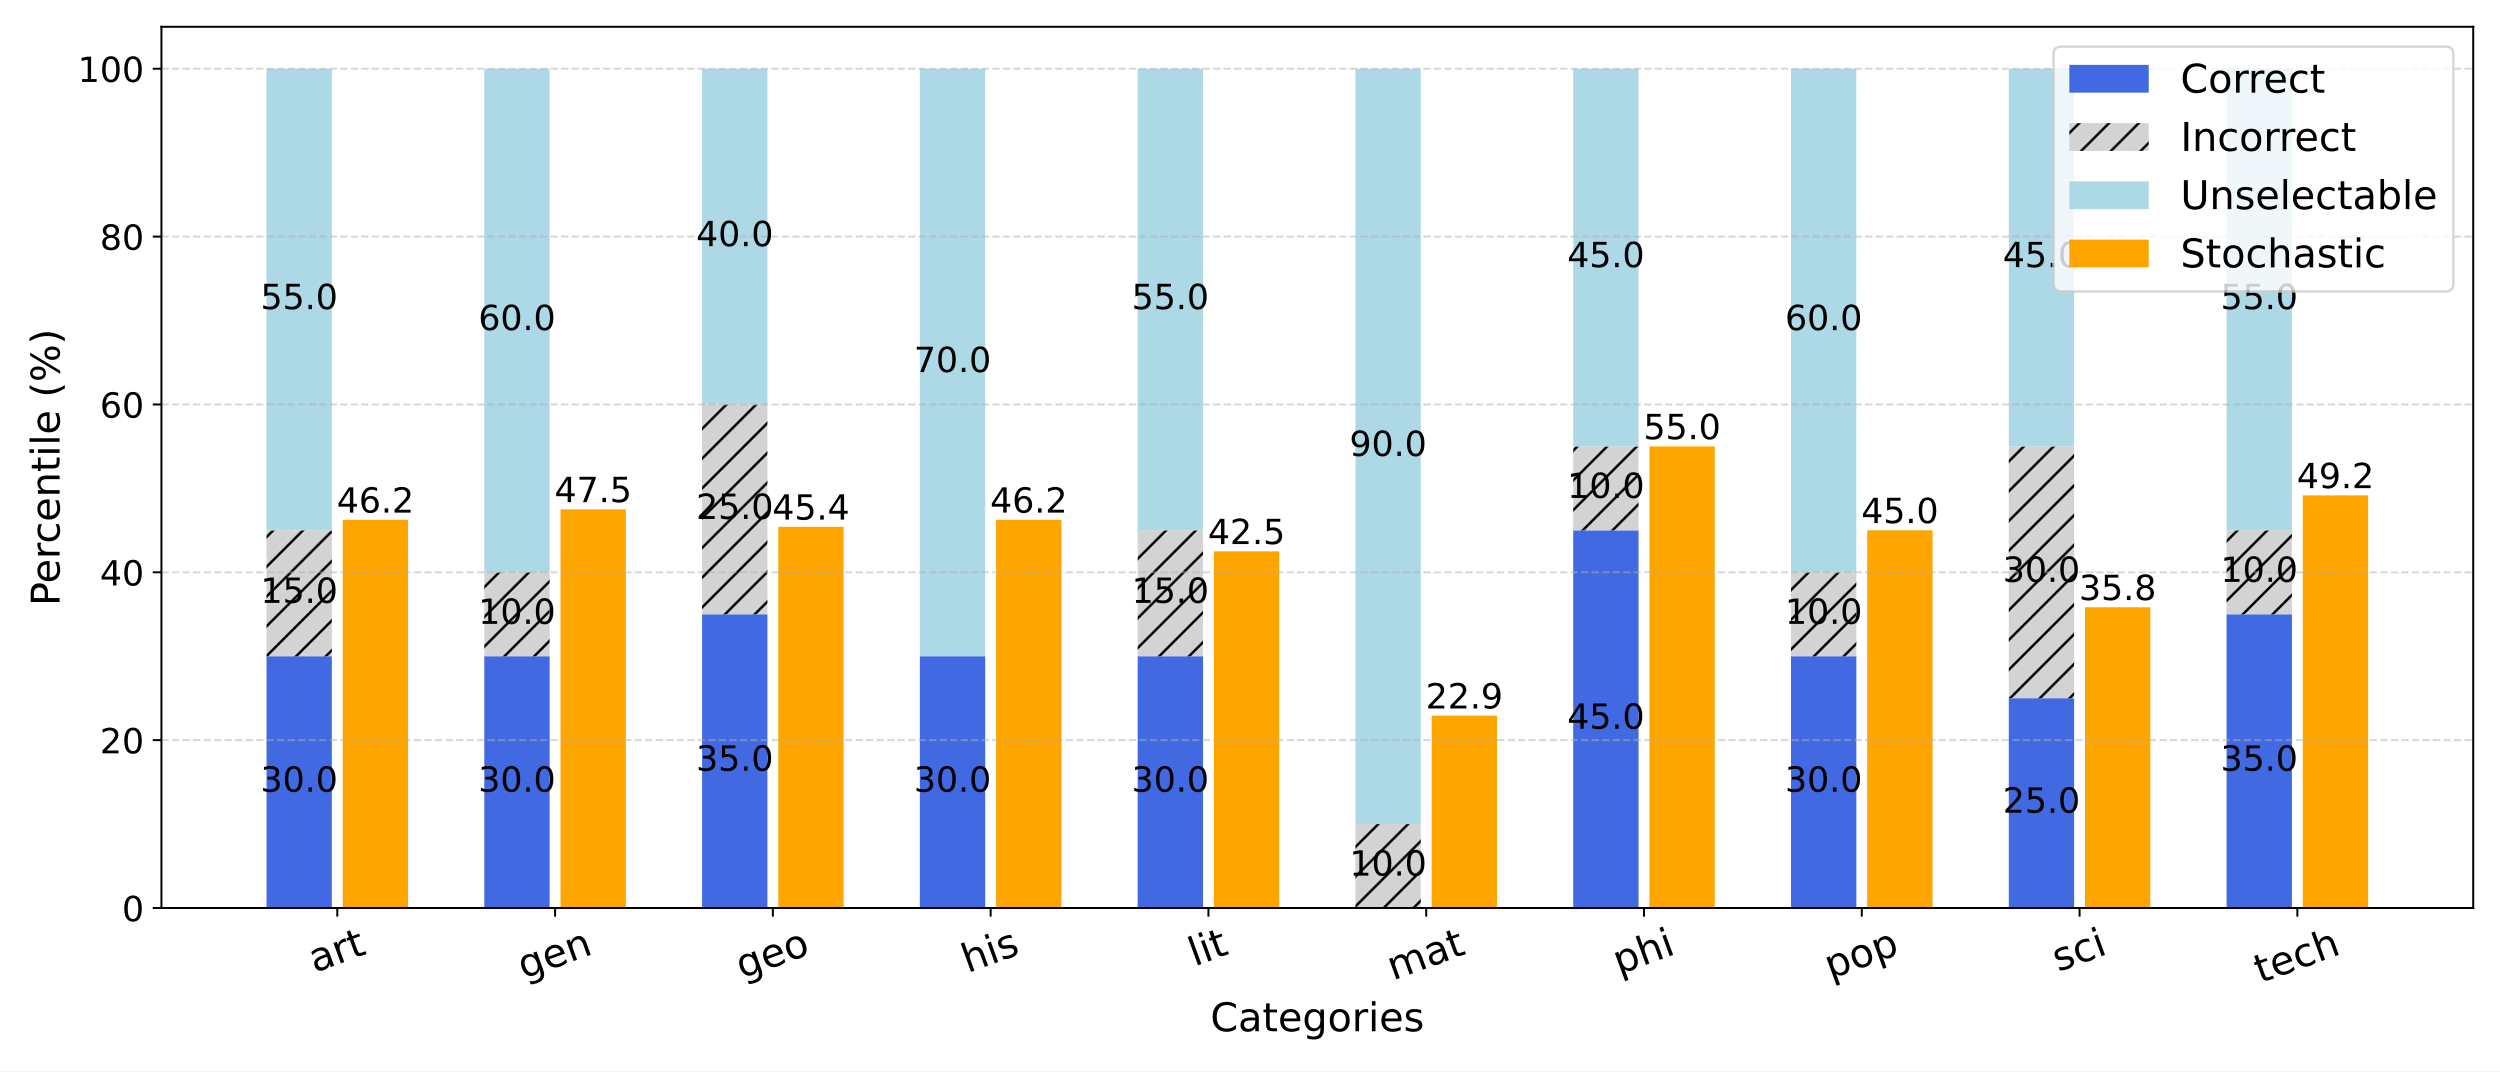
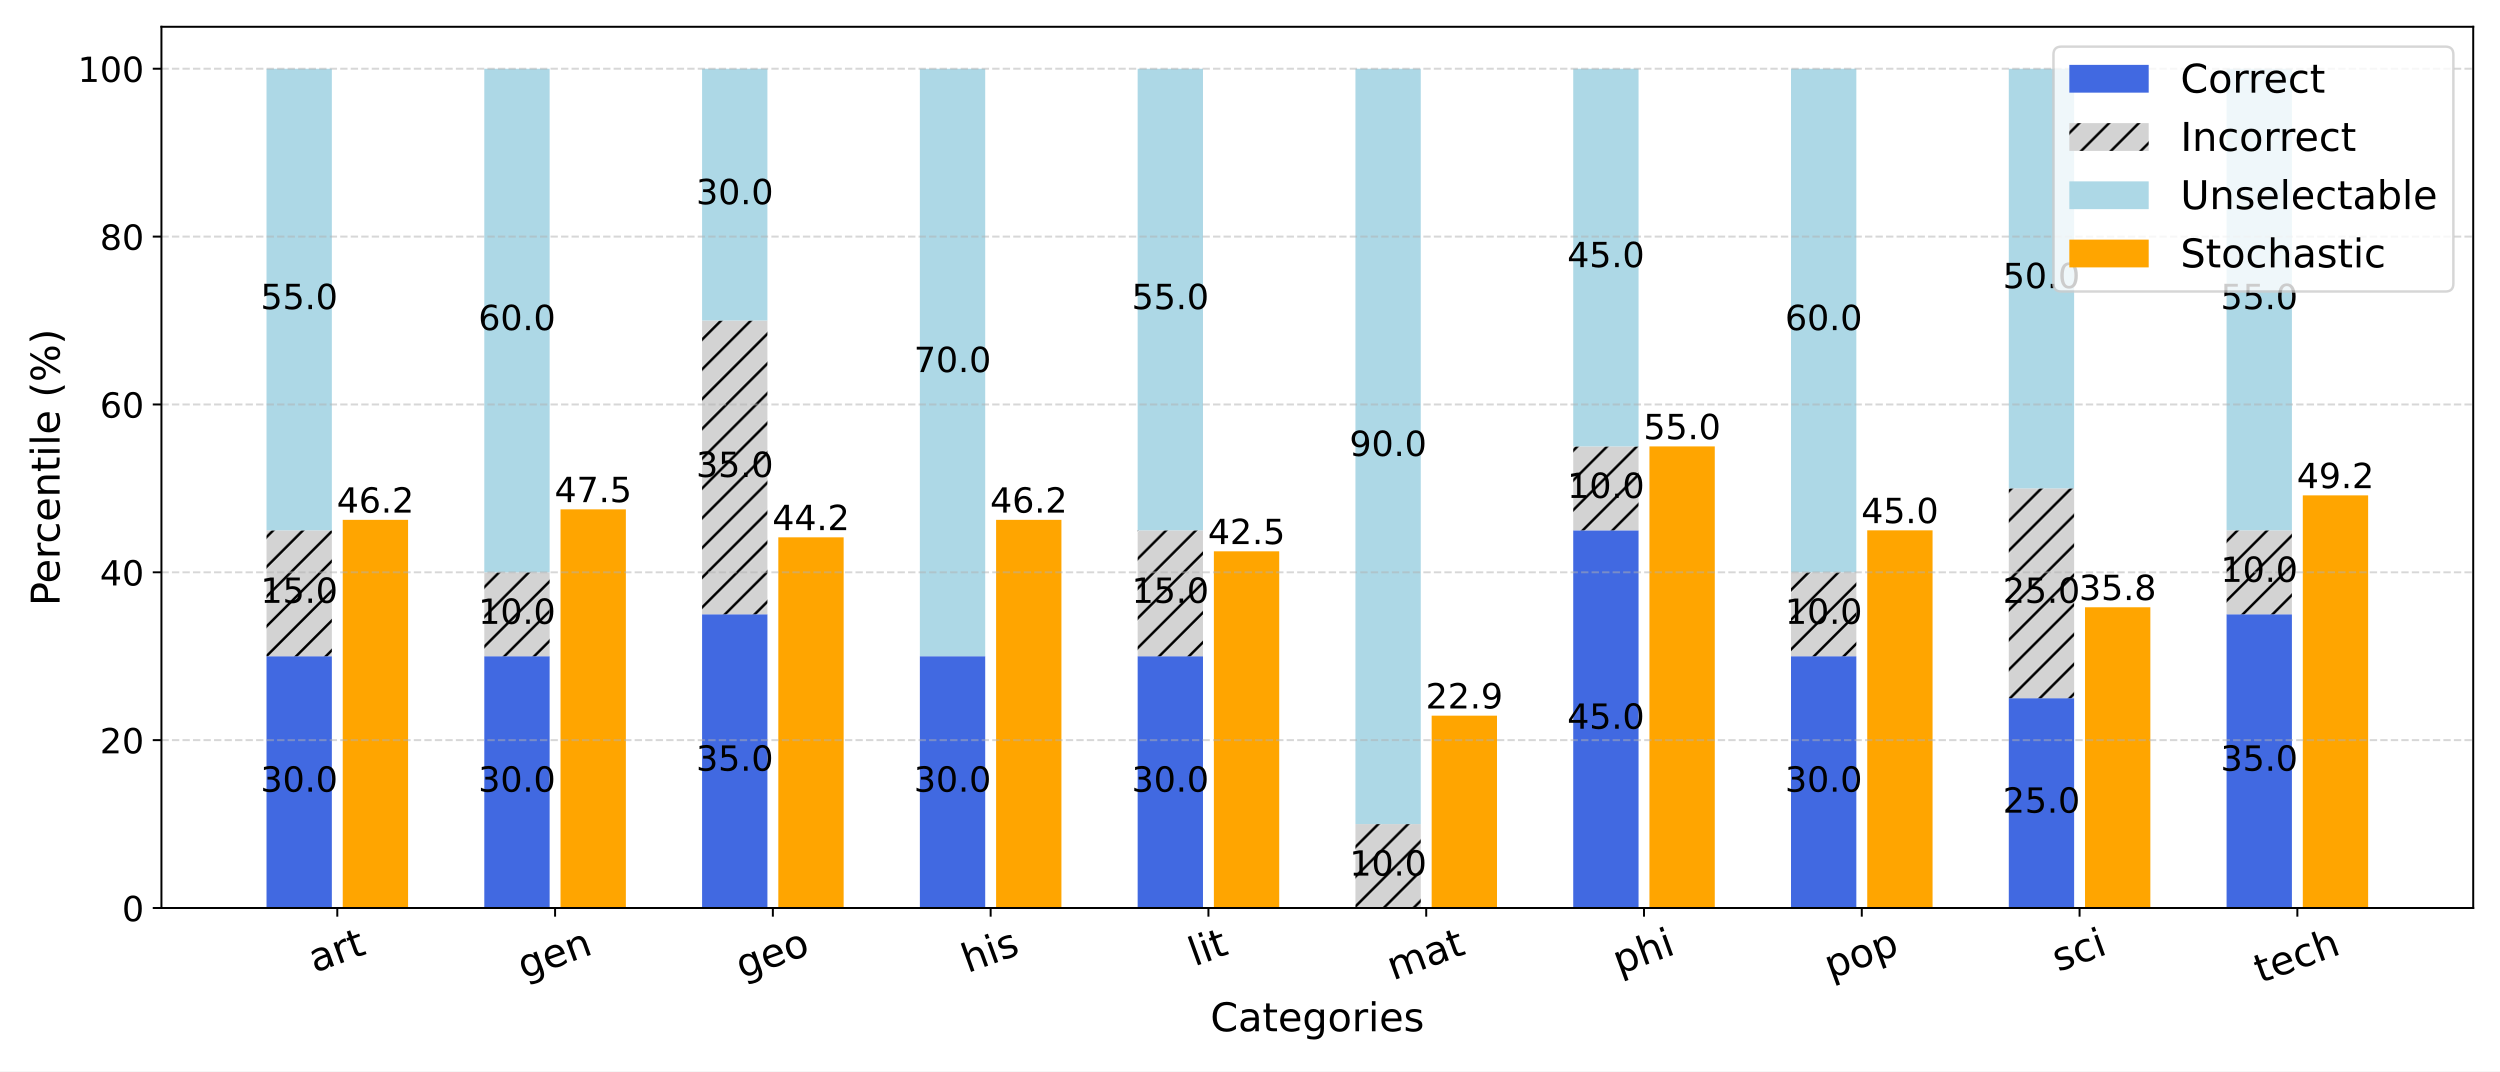
<svg xmlns="http://www.w3.org/2000/svg" xmlns:xlink="http://www.w3.org/1999/xlink" width="1008pt" height="432pt" viewBox="0 0 1008 432" version="1.1">
  <defs>
    <style type="text/css">*{stroke-linejoin: round; stroke-linecap: butt}</style>
  </defs>
  <g id="figure_1">
    <g id="patch_1">
      <path d="M 0 432  L 1008 432  L 1008 0  L 0 0  z " style="fill: #ffffff" />
    </g>
    <g id="axes_1">
      <g id="patch_2">
        <path d="M 65.09 366.105  L 997.2 366.105  L 997.2 10.8  L 65.09 10.8  z " style="fill: #ffffff" />
      </g>
      <g id="patch_3">
-         <path d="M 107.459 366.105  L 133.802 366.105  L 133.802 264.589  L 107.459 264.589  z " clip-path="url(#pb75632a9db)" style="fill: #4169e1" />
+         <path d="M 107.459 366.105  L 133.802 366.105  L 133.802 264.589  L 107.459 264.589  z " clip-path="url(#p5566887278)" style="fill: #4169e1" />
      </g>
      <g id="patch_4">
-         <path d="M 195.269 366.105  L 221.612 366.105  L 221.612 264.589  L 195.269 264.589  z " clip-path="url(#pb75632a9db)" style="fill: #4169e1" />
+         <path d="M 195.269 366.105  L 221.612 366.105  L 221.612 264.589  L 195.269 264.589  z " clip-path="url(#p5566887278)" style="fill: #4169e1" />
      </g>
      <g id="patch_5">
-         <path d="M 283.08 366.105  L 309.423 366.105  L 309.423 247.67  L 283.08 247.67  z " clip-path="url(#pb75632a9db)" style="fill: #4169e1" />
+         <path d="M 283.08 366.105  L 309.423 366.105  L 309.423 247.67  L 283.08 247.67  z " clip-path="url(#p5566887278)" style="fill: #4169e1" />
      </g>
      <g id="patch_6">
-         <path d="M 370.891 366.105  L 397.234 366.105  L 397.234 264.589  L 370.891 264.589  z " clip-path="url(#pb75632a9db)" style="fill: #4169e1" />
+         <path d="M 370.891 366.105  L 397.234 366.105  L 397.234 264.589  L 370.891 264.589  z " clip-path="url(#p5566887278)" style="fill: #4169e1" />
      </g>
      <g id="patch_7">
-         <path d="M 458.701 366.105  L 485.044 366.105  L 485.044 264.589  L 458.701 264.589  z " clip-path="url(#pb75632a9db)" style="fill: #4169e1" />
+         <path d="M 458.701 366.105  L 485.044 366.105  L 485.044 264.589  L 458.701 264.589  z " clip-path="url(#p5566887278)" style="fill: #4169e1" />
      </g>
      <g id="patch_8">
-         <path d="M 546.512 366.105  L 572.855 366.105  L 572.855 366.105  L 546.512 366.105  z " clip-path="url(#pb75632a9db)" style="fill: #4169e1" />
+         <path d="M 546.512 366.105  L 572.855 366.105  L 572.855 366.105  L 546.512 366.105  z " clip-path="url(#p5566887278)" style="fill: #4169e1" />
      </g>
      <g id="patch_9">
-         <path d="M 634.323 366.105  L 660.666 366.105  L 660.666 213.831  L 634.323 213.831  z " clip-path="url(#pb75632a9db)" style="fill: #4169e1" />
+         <path d="M 634.323 366.105  L 660.666 366.105  L 660.666 213.831  L 634.323 213.831  z " clip-path="url(#p5566887278)" style="fill: #4169e1" />
      </g>
      <g id="patch_10">
-         <path d="M 722.133 366.105  L 748.476 366.105  L 748.476 264.589  L 722.133 264.589  z " clip-path="url(#pb75632a9db)" style="fill: #4169e1" />
+         <path d="M 722.133 366.105  L 748.476 366.105  L 748.476 264.589  L 722.133 264.589  z " clip-path="url(#p5566887278)" style="fill: #4169e1" />
      </g>
      <g id="patch_11">
-         <path d="M 809.944 366.105  L 836.287 366.105  L 836.287 281.508  L 809.944 281.508  z " clip-path="url(#pb75632a9db)" style="fill: #4169e1" />
+         <path d="M 809.944 366.105  L 836.287 366.105  L 836.287 281.508  L 809.944 281.508  z " clip-path="url(#p5566887278)" style="fill: #4169e1" />
      </g>
      <g id="patch_12">
-         <path d="M 897.754 366.105  L 924.098 366.105  L 924.098 247.67  L 897.754 247.67  z " clip-path="url(#pb75632a9db)" style="fill: #4169e1" />
+         <path d="M 897.754 366.105  L 924.098 366.105  L 924.098 247.67  L 897.754 247.67  z " clip-path="url(#p5566887278)" style="fill: #4169e1" />
      </g>
      <g id="patch_13">
-         <path d="M 107.459 264.589  L 133.802 264.589  L 133.802 213.831  L 107.459 213.831  z " clip-path="url(#pb75632a9db)" style="fill: url(#h735002f6c4)" />
+         <path d="M 107.459 264.589  L 133.802 264.589  L 133.802 213.831  L 107.459 213.831  z " clip-path="url(#p5566887278)" style="fill: url(#hbc33e67017)" />
      </g>
      <g id="patch_14">
-         <path d="M 195.269 264.589  L 221.612 264.589  L 221.612 230.75  L 195.269 230.75  z " clip-path="url(#pb75632a9db)" style="fill: url(#h735002f6c4)" />
+         <path d="M 195.269 264.589  L 221.612 264.589  L 221.612 230.75  L 195.269 230.75  z " clip-path="url(#p5566887278)" style="fill: url(#hbc33e67017)" />
      </g>
      <g id="patch_15">
-         <path d="M 283.08 247.67  L 309.423 247.67  L 309.423 163.073  L 283.08 163.073  z " clip-path="url(#pb75632a9db)" style="fill: url(#h735002f6c4)" />
+         <path d="M 283.08 247.67  L 309.423 247.67  L 309.423 129.235  L 283.08 129.235  z " clip-path="url(#p5566887278)" style="fill: url(#hbc33e67017)" />
      </g>
      <g id="patch_16">
-         <path d="M 370.891 264.589  L 397.234 264.589  L 397.234 264.589  L 370.891 264.589  z " clip-path="url(#pb75632a9db)" style="fill: url(#h735002f6c4)" />
+         <path d="M 370.891 264.589  L 397.234 264.589  L 397.234 264.589  L 370.891 264.589  z " clip-path="url(#p5566887278)" style="fill: url(#hbc33e67017)" />
      </g>
      <g id="patch_17">
-         <path d="M 458.701 264.589  L 485.044 264.589  L 485.044 213.831  L 458.701 213.831  z " clip-path="url(#pb75632a9db)" style="fill: url(#h735002f6c4)" />
+         <path d="M 458.701 264.589  L 485.044 264.589  L 485.044 213.831  L 458.701 213.831  z " clip-path="url(#p5566887278)" style="fill: url(#hbc33e67017)" />
      </g>
      <g id="patch_18">
-         <path d="M 546.512 366.105  L 572.855 366.105  L 572.855 332.266  L 546.512 332.266  z " clip-path="url(#pb75632a9db)" style="fill: url(#h735002f6c4)" />
+         <path d="M 546.512 366.105  L 572.855 366.105  L 572.855 332.266  L 546.512 332.266  z " clip-path="url(#p5566887278)" style="fill: url(#hbc33e67017)" />
      </g>
      <g id="patch_19">
-         <path d="M 634.323 213.831  L 660.666 213.831  L 660.666 179.993  L 634.323 179.993  z " clip-path="url(#pb75632a9db)" style="fill: url(#h735002f6c4)" />
+         <path d="M 634.323 213.831  L 660.666 213.831  L 660.666 179.993  L 634.323 179.993  z " clip-path="url(#p5566887278)" style="fill: url(#hbc33e67017)" />
      </g>
      <g id="patch_20">
-         <path d="M 722.133 264.589  L 748.476 264.589  L 748.476 230.75  L 722.133 230.75  z " clip-path="url(#pb75632a9db)" style="fill: url(#h735002f6c4)" />
+         <path d="M 722.133 264.589  L 748.476 264.589  L 748.476 230.75  L 722.133 230.75  z " clip-path="url(#p5566887278)" style="fill: url(#hbc33e67017)" />
      </g>
      <g id="patch_21">
-         <path d="M 809.944 281.508  L 836.287 281.508  L 836.287 179.993  L 809.944 179.993  z " clip-path="url(#pb75632a9db)" style="fill: url(#h735002f6c4)" />
+         <path d="M 809.944 281.508  L 836.287 281.508  L 836.287 196.912  L 809.944 196.912  z " clip-path="url(#p5566887278)" style="fill: url(#hbc33e67017)" />
      </g>
      <g id="patch_22">
-         <path d="M 897.754 247.67  L 924.098 247.67  L 924.098 213.831  L 897.754 213.831  z " clip-path="url(#pb75632a9db)" style="fill: url(#h735002f6c4)" />
+         <path d="M 897.754 247.67  L 924.098 247.67  L 924.098 213.831  L 897.754 213.831  z " clip-path="url(#p5566887278)" style="fill: url(#hbc33e67017)" />
      </g>
      <g id="patch_23">
-         <path d="M 107.459 213.831  L 133.802 213.831  L 133.802 27.719  L 107.459 27.719  z " clip-path="url(#pb75632a9db)" style="fill: #add8e6" />
+         <path d="M 107.459 213.831  L 133.802 213.831  L 133.802 27.719  L 107.459 27.719  z " clip-path="url(#p5566887278)" style="fill: #add8e6" />
      </g>
      <g id="patch_24">
-         <path d="M 195.269 230.75  L 221.612 230.75  L 221.612 27.719  L 195.269 27.719  z " clip-path="url(#pb75632a9db)" style="fill: #add8e6" />
+         <path d="M 195.269 230.75  L 221.612 230.75  L 221.612 27.719  L 195.269 27.719  z " clip-path="url(#p5566887278)" style="fill: #add8e6" />
      </g>
      <g id="patch_25">
-         <path d="M 283.08 163.073  L 309.423 163.073  L 309.423 27.719  L 283.08 27.719  z " clip-path="url(#pb75632a9db)" style="fill: #add8e6" />
+         <path d="M 283.08 129.235  L 309.423 129.235  L 309.423 27.719  L 283.08 27.719  z " clip-path="url(#p5566887278)" style="fill: #add8e6" />
      </g>
      <g id="patch_26">
-         <path d="M 370.891 264.589  L 397.234 264.589  L 397.234 27.719  L 370.891 27.719  z " clip-path="url(#pb75632a9db)" style="fill: #add8e6" />
+         <path d="M 370.891 264.589  L 397.234 264.589  L 397.234 27.719  L 370.891 27.719  z " clip-path="url(#p5566887278)" style="fill: #add8e6" />
      </g>
      <g id="patch_27">
-         <path d="M 458.701 213.831  L 485.044 213.831  L 485.044 27.719  L 458.701 27.719  z " clip-path="url(#pb75632a9db)" style="fill: #add8e6" />
+         <path d="M 458.701 213.831  L 485.044 213.831  L 485.044 27.719  L 458.701 27.719  z " clip-path="url(#p5566887278)" style="fill: #add8e6" />
      </g>
      <g id="patch_28">
-         <path d="M 546.512 332.266  L 572.855 332.266  L 572.855 27.719  L 546.512 27.719  z " clip-path="url(#pb75632a9db)" style="fill: #add8e6" />
+         <path d="M 546.512 332.266  L 572.855 332.266  L 572.855 27.719  L 546.512 27.719  z " clip-path="url(#p5566887278)" style="fill: #add8e6" />
      </g>
      <g id="patch_29">
-         <path d="M 634.323 179.993  L 660.666 179.993  L 660.666 27.719  L 634.323 27.719  z " clip-path="url(#pb75632a9db)" style="fill: #add8e6" />
+         <path d="M 634.323 179.993  L 660.666 179.993  L 660.666 27.719  L 634.323 27.719  z " clip-path="url(#p5566887278)" style="fill: #add8e6" />
      </g>
      <g id="patch_30">
-         <path d="M 722.133 230.75  L 748.476 230.75  L 748.476 27.719  L 722.133 27.719  z " clip-path="url(#pb75632a9db)" style="fill: #add8e6" />
+         <path d="M 722.133 230.75  L 748.476 230.75  L 748.476 27.719  L 722.133 27.719  z " clip-path="url(#p5566887278)" style="fill: #add8e6" />
      </g>
      <g id="patch_31">
-         <path d="M 809.944 179.993  L 836.287 179.993  L 836.287 27.719  L 809.944 27.719  z " clip-path="url(#pb75632a9db)" style="fill: #add8e6" />
+         <path d="M 809.944 196.912  L 836.287 196.912  L 836.287 27.719  L 809.944 27.719  z " clip-path="url(#p5566887278)" style="fill: #add8e6" />
      </g>
      <g id="patch_32">
-         <path d="M 897.754 213.831  L 924.098 213.831  L 924.098 27.719  L 897.754 27.719  z " clip-path="url(#pb75632a9db)" style="fill: #add8e6" />
+         <path d="M 897.754 213.831  L 924.098 213.831  L 924.098 27.719  L 897.754 27.719  z " clip-path="url(#p5566887278)" style="fill: #add8e6" />
      </g>
      <g id="patch_33">
-         <path d="M 138.192 366.105  L 164.536 366.105  L 164.536 209.601  L 138.192 209.601  z " clip-path="url(#pb75632a9db)" style="fill: #ffa500" />
+         <path d="M 138.192 366.105  L 164.536 366.105  L 164.536 209.601  L 138.192 209.601  z " clip-path="url(#p5566887278)" style="fill: #ffa500" />
      </g>
      <g id="patch_34">
-         <path d="M 226.003 366.105  L 252.346 366.105  L 252.346 205.372  L 226.003 205.372  z " clip-path="url(#pb75632a9db)" style="fill: #ffa500" />
+         <path d="M 226.003 366.105  L 252.346 366.105  L 252.346 205.372  L 226.003 205.372  z " clip-path="url(#p5566887278)" style="fill: #ffa500" />
      </g>
      <g id="patch_35">
-         <path d="M 313.814 366.105  L 340.157 366.105  L 340.157 212.421  L 313.814 212.421  z " clip-path="url(#pb75632a9db)" style="fill: #ffa500" />
+         <path d="M 313.814 366.105  L 340.157 366.105  L 340.157 216.651  L 313.814 216.651  z " clip-path="url(#p5566887278)" style="fill: #ffa500" />
      </g>
      <g id="patch_36">
-         <path d="M 401.624 366.105  L 427.967 366.105  L 427.967 209.601  L 401.624 209.601  z " clip-path="url(#pb75632a9db)" style="fill: #ffa500" />
+         <path d="M 401.624 366.105  L 427.967 366.105  L 427.967 209.601  L 401.624 209.601  z " clip-path="url(#p5566887278)" style="fill: #ffa500" />
      </g>
      <g id="patch_37">
-         <path d="M 489.435 366.105  L 515.778 366.105  L 515.778 222.291  L 489.435 222.291  z " clip-path="url(#pb75632a9db)" style="fill: #ffa500" />
+         <path d="M 489.435 366.105  L 515.778 366.105  L 515.778 222.291  L 489.435 222.291  z " clip-path="url(#p5566887278)" style="fill: #ffa500" />
      </g>
      <g id="patch_38">
-         <path d="M 577.246 366.105  L 603.589 366.105  L 603.589 288.558  L 577.246 288.558  z " clip-path="url(#pb75632a9db)" style="fill: #ffa500" />
+         <path d="M 577.246 366.105  L 603.589 366.105  L 603.589 288.558  L 577.246 288.558  z " clip-path="url(#p5566887278)" style="fill: #ffa500" />
      </g>
      <g id="patch_39">
-         <path d="M 665.056 366.105  L 691.399 366.105  L 691.399 179.993  L 665.056 179.993  z " clip-path="url(#pb75632a9db)" style="fill: #ffa500" />
+         <path d="M 665.056 366.105  L 691.399 366.105  L 691.399 179.993  L 665.056 179.993  z " clip-path="url(#p5566887278)" style="fill: #ffa500" />
      </g>
      <g id="patch_40">
-         <path d="M 752.867 366.105  L 779.21 366.105  L 779.21 213.831  L 752.867 213.831  z " clip-path="url(#pb75632a9db)" style="fill: #ffa500" />
+         <path d="M 752.867 366.105  L 779.21 366.105  L 779.21 213.831  L 752.867 213.831  z " clip-path="url(#p5566887278)" style="fill: #ffa500" />
      </g>
      <g id="patch_41">
-         <path d="M 840.678 366.105  L 867.021 366.105  L 867.021 244.85  L 840.678 244.85  z " clip-path="url(#pb75632a9db)" style="fill: #ffa500" />
+         <path d="M 840.678 366.105  L 867.021 366.105  L 867.021 244.85  L 840.678 244.85  z " clip-path="url(#p5566887278)" style="fill: #ffa500" />
      </g>
      <g id="patch_42">
-         <path d="M 928.488 366.105  L 954.831 366.105  L 954.831 199.732  L 928.488 199.732  z " clip-path="url(#pb75632a9db)" style="fill: #ffa500" />
+         <path d="M 928.488 366.105  L 954.831 366.105  L 954.831 199.732  L 928.488 199.732  z " clip-path="url(#p5566887278)" style="fill: #ffa500" />
      </g>
      <g id="matplotlib.axis_1">
        <g id="xtick_1">
          <g id="line2d_1">
            <defs>
-               <path id="meb6ba5b9d5" d="M 0 0  L 0 3.5  " style="stroke: #000000; stroke-width: 0.8" />
+               <path id="m12d0cfd852" d="M 0 0  L 0 3.5  " style="stroke: #000000; stroke-width: 0.8" />
            </defs>
            <g>
-               <use xlink:href="#meb6ba5b9d5" x="135.997" y="366.105" style="stroke: #000000; stroke-width: 0.8" />
+               <use xlink:href="#m12d0cfd852" x="135.997" y="366.105" style="stroke: #000000; stroke-width: 0.8" />
            </g>
          </g>
          <g id="text_1">
            <text style="font-size: 16px; font-family: 'DejaVu Sans', 'Bitstream Vera Sans', 'Computer Modern Sans Serif', 'Lucida Grande', 'Verdana', 'Geneva', 'Lucid', 'Arial', 'Helvetica', 'Avant Garde', sans-serif" transform="translate(126.8627 392.2773) rotate(-20)">art</text>
          </g>
        </g>
        <g id="xtick_2">
          <g id="line2d_2">
            <g>
-               <use xlink:href="#meb6ba5b9d5" x="223.808" y="366.105" style="stroke: #000000; stroke-width: 0.8" />
+               <use xlink:href="#m12d0cfd852" x="223.808" y="366.105" style="stroke: #000000; stroke-width: 0.8" />
            </g>
          </g>
          <g id="text_2">
            <text style="font-size: 16px; font-family: 'DejaVu Sans', 'Bitstream Vera Sans', 'Computer Modern Sans Serif', 'Lucida Grande', 'Verdana', 'Geneva', 'Lucid', 'Arial', 'Helvetica', 'Avant Garde', sans-serif" transform="translate(211.1554 394.8382) rotate(-20)">gen</text>
          </g>
        </g>
        <g id="xtick_3">
          <g id="line2d_3">
            <g>
-               <use xlink:href="#meb6ba5b9d5" x="311.618" y="366.105" style="stroke: #000000; stroke-width: 0.8" />
+               <use xlink:href="#m12d0cfd852" x="311.618" y="366.105" style="stroke: #000000; stroke-width: 0.8" />
            </g>
          </g>
          <g id="text_3">
            <text style="font-size: 16px; font-family: 'DejaVu Sans', 'Bitstream Vera Sans', 'Computer Modern Sans Serif', 'Lucida Grande', 'Verdana', 'Geneva', 'Lucid', 'Arial', 'Helvetica', 'Avant Garde', sans-serif" transform="translate(299.1305 394.7185) rotate(-20)">geo</text>
          </g>
        </g>
        <g id="xtick_4">
          <g id="line2d_4">
            <g>
-               <use xlink:href="#meb6ba5b9d5" x="399.429" y="366.105" style="stroke: #000000; stroke-width: 0.8" />
+               <use xlink:href="#m12d0cfd852" x="399.429" y="366.105" style="stroke: #000000; stroke-width: 0.8" />
            </g>
          </g>
          <g id="text_4">
            <text style="font-size: 16px; font-family: 'DejaVu Sans', 'Bitstream Vera Sans', 'Computer Modern Sans Serif', 'Lucida Grande', 'Verdana', 'Geneva', 'Lucid', 'Arial', 'Helvetica', 'Avant Garde', sans-serif" transform="translate(390.1702 392.368) rotate(-20)">his</text>
          </g>
        </g>
        <g id="xtick_5">
          <g id="line2d_5">
            <g>
-               <use xlink:href="#meb6ba5b9d5" x="487.24" y="366.105" style="stroke: #000000; stroke-width: 0.8" />
+               <use xlink:href="#m12d0cfd852" x="487.24" y="366.105" style="stroke: #000000; stroke-width: 0.8" />
            </g>
          </g>
          <g id="text_5">
            <text style="font-size: 16px; font-family: 'DejaVu Sans', 'Bitstream Vera Sans', 'Computer Modern Sans Serif', 'Lucida Grande', 'Verdana', 'Geneva', 'Lucid', 'Arial', 'Helvetica', 'Avant Garde', sans-serif" transform="translate(481.6257 389.7148) rotate(-20)">lit</text>
          </g>
        </g>
        <g id="xtick_6">
          <g id="line2d_6">
            <g>
-               <use xlink:href="#meb6ba5b9d5" x="575.05" y="366.105" style="stroke: #000000; stroke-width: 0.8" />
+               <use xlink:href="#m12d0cfd852" x="575.05" y="366.105" style="stroke: #000000; stroke-width: 0.8" />
            </g>
          </g>
          <g id="text_6">
            <text style="font-size: 16px; font-family: 'DejaVu Sans', 'Bitstream Vera Sans', 'Computer Modern Sans Serif', 'Lucida Grande', 'Verdana', 'Geneva', 'Lucid', 'Arial', 'Helvetica', 'Avant Garde', sans-serif" transform="translate(561.6838 395.3581) rotate(-20)">mat</text>
          </g>
        </g>
        <g id="xtick_7">
          <g id="line2d_7">
            <g>
-               <use xlink:href="#meb6ba5b9d5" x="662.861" y="366.105" style="stroke: #000000; stroke-width: 0.8" />
+               <use xlink:href="#m12d0cfd852" x="662.861" y="366.105" style="stroke: #000000; stroke-width: 0.8" />
            </g>
          </g>
          <g id="text_7">
            <text style="font-size: 16px; font-family: 'DejaVu Sans', 'Bitstream Vera Sans', 'Computer Modern Sans Serif', 'Lucida Grande', 'Verdana', 'Geneva', 'Lucid', 'Arial', 'Helvetica', 'Avant Garde', sans-serif" transform="translate(652.7458 392.9913) rotate(-20)">phi</text>
          </g>
        </g>
        <g id="xtick_8">
          <g id="line2d_8">
            <g>
-               <use xlink:href="#meb6ba5b9d5" x="750.672" y="366.105" style="stroke: #000000; stroke-width: 0.8" />
+               <use xlink:href="#m12d0cfd852" x="750.672" y="366.105" style="stroke: #000000; stroke-width: 0.8" />
            </g>
          </g>
          <g id="text_8">
            <text style="font-size: 16px; font-family: 'DejaVu Sans', 'Bitstream Vera Sans', 'Computer Modern Sans Serif', 'Lucida Grande', 'Verdana', 'Geneva', 'Lucid', 'Arial', 'Helvetica', 'Avant Garde', sans-serif" transform="translate(738.0369 394.8254) rotate(-20)">pop</text>
          </g>
        </g>
        <g id="xtick_9">
          <g id="line2d_9">
            <g>
-               <use xlink:href="#meb6ba5b9d5" x="838.482" y="366.105" style="stroke: #000000; stroke-width: 0.8" />
+               <use xlink:href="#m12d0cfd852" x="838.482" y="366.105" style="stroke: #000000; stroke-width: 0.8" />
            </g>
          </g>
          <g id="text_9">
            <text style="font-size: 16px; font-family: 'DejaVu Sans', 'Bitstream Vera Sans', 'Computer Modern Sans Serif', 'Lucida Grande', 'Verdana', 'Geneva', 'Lucid', 'Arial', 'Helvetica', 'Avant Garde', sans-serif" transform="translate(829.8542 391.9088) rotate(-20)">sci</text>
          </g>
        </g>
        <g id="xtick_10">
          <g id="line2d_10">
            <g>
-               <use xlink:href="#meb6ba5b9d5" x="926.293" y="366.105" style="stroke: #000000; stroke-width: 0.8" />
+               <use xlink:href="#m12d0cfd852" x="926.293" y="366.105" style="stroke: #000000; stroke-width: 0.8" />
            </g>
          </g>
          <g id="text_10">
            <text style="font-size: 16px; font-family: 'DejaVu Sans', 'Bitstream Vera Sans', 'Computer Modern Sans Serif', 'Lucida Grande', 'Verdana', 'Geneva', 'Lucid', 'Arial', 'Helvetica', 'Avant Garde', sans-serif" transform="translate(911.3325 396.5184) rotate(-20)">tech</text>
          </g>
        </g>
        <g id="text_11">
          <text style="font-size: 16px; font-family: 'DejaVu Sans', 'Bitstream Vera Sans', 'Computer Modern Sans Serif', 'Lucida Grande', 'Verdana', 'Geneva', 'Lucid', 'Arial', 'Helvetica', 'Avant Garde', sans-serif; text-anchor: middle" x="531.145" y="415.803" transform="rotate(-0 531.145 415.8027)">Categories</text>
        </g>
      </g>
      <g id="matplotlib.axis_2">
        <g id="ytick_1">
          <g id="line2d_11">
-             <path d="M 65.09 366.105  L 997.2 366.105  " clip-path="url(#pb75632a9db)" style="fill: none; stroke-dasharray: 2.96,1.28; stroke-dashoffset: 0; stroke: #b0b0b0; stroke-opacity: 0.5; stroke-width: 0.8" />
+             <path d="M 65.09 366.105  L 997.2 366.105  " clip-path="url(#p5566887278)" style="fill: none; stroke-dasharray: 2.96,1.28; stroke-dashoffset: 0; stroke: #b0b0b0; stroke-opacity: 0.5; stroke-width: 0.8" />
          </g>
          <g id="line2d_12">
            <defs>
-               <path id="m8af6ea09c5" d="M 0 0  L -3.5 0  " style="stroke: #000000; stroke-width: 0.8" />
+               <path id="m75230dc134" d="M 0 0  L -3.5 0  " style="stroke: #000000; stroke-width: 0.8" />
            </defs>
            <g>
-               <use xlink:href="#m8af6ea09c5" x="65.09" y="366.105" style="stroke: #000000; stroke-width: 0.8" />
+               <use xlink:href="#m75230dc134" x="65.09" y="366.105" style="stroke: #000000; stroke-width: 0.8" />
            </g>
          </g>
          <g id="text_12">
            <text style="font-size: 14px; font-family: 'DejaVu Sans', 'Bitstream Vera Sans', 'Computer Modern Sans Serif', 'Lucida Grande', 'Verdana', 'Geneva', 'Lucid', 'Arial', 'Helvetica', 'Avant Garde', sans-serif; text-anchor: end" x="58.09" y="371.423" transform="rotate(-0 58.09 371.4235)">0</text>
          </g>
        </g>
        <g id="ytick_2">
          <g id="line2d_13">
-             <path d="M 65.09 298.428  L 997.2 298.428  " clip-path="url(#pb75632a9db)" style="fill: none; stroke-dasharray: 2.96,1.28; stroke-dashoffset: 0; stroke: #b0b0b0; stroke-opacity: 0.5; stroke-width: 0.8" />
+             <path d="M 65.09 298.428  L 997.2 298.428  " clip-path="url(#p5566887278)" style="fill: none; stroke-dasharray: 2.96,1.28; stroke-dashoffset: 0; stroke: #b0b0b0; stroke-opacity: 0.5; stroke-width: 0.8" />
          </g>
          <g id="line2d_14">
            <g>
-               <use xlink:href="#m8af6ea09c5" x="65.09" y="298.428" style="stroke: #000000; stroke-width: 0.8" />
+               <use xlink:href="#m75230dc134" x="65.09" y="298.428" style="stroke: #000000; stroke-width: 0.8" />
            </g>
          </g>
          <g id="text_13">
            <text style="font-size: 14px; font-family: 'DejaVu Sans', 'Bitstream Vera Sans', 'Computer Modern Sans Serif', 'Lucida Grande', 'Verdana', 'Geneva', 'Lucid', 'Arial', 'Helvetica', 'Avant Garde', sans-serif; text-anchor: end" x="58.09" y="303.746" transform="rotate(-0 58.09 303.7464)">20</text>
          </g>
        </g>
        <g id="ytick_3">
          <g id="line2d_15">
-             <path d="M 65.09 230.75  L 997.2 230.75  " clip-path="url(#pb75632a9db)" style="fill: none; stroke-dasharray: 2.96,1.28; stroke-dashoffset: 0; stroke: #b0b0b0; stroke-opacity: 0.5; stroke-width: 0.8" />
+             <path d="M 65.09 230.75  L 997.2 230.75  " clip-path="url(#p5566887278)" style="fill: none; stroke-dasharray: 2.96,1.28; stroke-dashoffset: 0; stroke: #b0b0b0; stroke-opacity: 0.5; stroke-width: 0.8" />
          </g>
          <g id="line2d_16">
            <g>
-               <use xlink:href="#m8af6ea09c5" x="65.09" y="230.75" style="stroke: #000000; stroke-width: 0.8" />
+               <use xlink:href="#m75230dc134" x="65.09" y="230.75" style="stroke: #000000; stroke-width: 0.8" />
            </g>
          </g>
          <g id="text_14">
            <text style="font-size: 14px; font-family: 'DejaVu Sans', 'Bitstream Vera Sans', 'Computer Modern Sans Serif', 'Lucida Grande', 'Verdana', 'Geneva', 'Lucid', 'Arial', 'Helvetica', 'Avant Garde', sans-serif; text-anchor: end" x="58.09" y="236.069" transform="rotate(-0 58.09 236.0694)">40</text>
          </g>
        </g>
        <g id="ytick_4">
          <g id="line2d_17">
-             <path d="M 65.09 163.073  L 997.2 163.073  " clip-path="url(#pb75632a9db)" style="fill: none; stroke-dasharray: 2.96,1.28; stroke-dashoffset: 0; stroke: #b0b0b0; stroke-opacity: 0.5; stroke-width: 0.8" />
+             <path d="M 65.09 163.073  L 997.2 163.073  " clip-path="url(#p5566887278)" style="fill: none; stroke-dasharray: 2.96,1.28; stroke-dashoffset: 0; stroke: #b0b0b0; stroke-opacity: 0.5; stroke-width: 0.8" />
          </g>
          <g id="line2d_18">
            <g>
-               <use xlink:href="#m8af6ea09c5" x="65.09" y="163.073" style="stroke: #000000; stroke-width: 0.8" />
+               <use xlink:href="#m75230dc134" x="65.09" y="163.073" style="stroke: #000000; stroke-width: 0.8" />
            </g>
          </g>
          <g id="text_15">
            <text style="font-size: 14px; font-family: 'DejaVu Sans', 'Bitstream Vera Sans', 'Computer Modern Sans Serif', 'Lucida Grande', 'Verdana', 'Geneva', 'Lucid', 'Arial', 'Helvetica', 'Avant Garde', sans-serif; text-anchor: end" x="58.09" y="168.392" transform="rotate(-0 58.09 168.3923)">60</text>
          </g>
        </g>
        <g id="ytick_5">
          <g id="line2d_19">
-             <path d="M 65.09 95.396  L 997.2 95.396  " clip-path="url(#pb75632a9db)" style="fill: none; stroke-dasharray: 2.96,1.28; stroke-dashoffset: 0; stroke: #b0b0b0; stroke-opacity: 0.5; stroke-width: 0.8" />
+             <path d="M 65.09 95.396  L 997.2 95.396  " clip-path="url(#p5566887278)" style="fill: none; stroke-dasharray: 2.96,1.28; stroke-dashoffset: 0; stroke: #b0b0b0; stroke-opacity: 0.5; stroke-width: 0.8" />
          </g>
          <g id="line2d_20">
            <g>
-               <use xlink:href="#m8af6ea09c5" x="65.09" y="95.396" style="stroke: #000000; stroke-width: 0.8" />
+               <use xlink:href="#m75230dc134" x="65.09" y="95.396" style="stroke: #000000; stroke-width: 0.8" />
            </g>
          </g>
          <g id="text_16">
            <text style="font-size: 14px; font-family: 'DejaVu Sans', 'Bitstream Vera Sans', 'Computer Modern Sans Serif', 'Lucida Grande', 'Verdana', 'Geneva', 'Lucid', 'Arial', 'Helvetica', 'Avant Garde', sans-serif; text-anchor: end" x="58.09" y="100.715" transform="rotate(-0 58.09 100.7152)">80</text>
          </g>
        </g>
        <g id="ytick_6">
          <g id="line2d_21">
-             <path d="M 65.09 27.719  L 997.2 27.719  " clip-path="url(#pb75632a9db)" style="fill: none; stroke-dasharray: 2.96,1.28; stroke-dashoffset: 0; stroke: #b0b0b0; stroke-opacity: 0.5; stroke-width: 0.8" />
+             <path d="M 65.09 27.719  L 997.2 27.719  " clip-path="url(#p5566887278)" style="fill: none; stroke-dasharray: 2.96,1.28; stroke-dashoffset: 0; stroke: #b0b0b0; stroke-opacity: 0.5; stroke-width: 0.8" />
          </g>
          <g id="line2d_22">
            <g>
-               <use xlink:href="#m8af6ea09c5" x="65.09" y="27.719" style="stroke: #000000; stroke-width: 0.8" />
+               <use xlink:href="#m75230dc134" x="65.09" y="27.719" style="stroke: #000000; stroke-width: 0.8" />
            </g>
          </g>
          <g id="text_17">
            <text style="font-size: 14px; font-family: 'DejaVu Sans', 'Bitstream Vera Sans', 'Computer Modern Sans Serif', 'Lucida Grande', 'Verdana', 'Geneva', 'Lucid', 'Arial', 'Helvetica', 'Avant Garde', sans-serif; text-anchor: end" x="58.09" y="33.038" transform="rotate(-0 58.09 33.03817)">100</text>
          </g>
        </g>
        <g id="text_18">
          <text style="font-size: 16px; font-family: 'DejaVu Sans', 'Bitstream Vera Sans', 'Computer Modern Sans Serif', 'Lucida Grande', 'Verdana', 'Geneva', 'Lucid', 'Arial', 'Helvetica', 'Avant Garde', sans-serif; text-anchor: middle" x="24.04" y="188.452" transform="rotate(-90 24.04 188.4523)">Percentile (%)</text>
        </g>
      </g>
      <g id="patch_43">
        <path d="M 65.09 366.105  L 65.09 10.8  " style="fill: none; stroke: #000000; stroke-width: 0.8; stroke-linejoin: miter; stroke-linecap: square" />
      </g>
      <g id="patch_44">
        <path d="M 997.2 366.105  L 997.2 10.8  " style="fill: none; stroke: #000000; stroke-width: 0.8; stroke-linejoin: miter; stroke-linecap: square" />
      </g>
      <g id="patch_45">
        <path d="M 65.09 366.105  L 997.2 366.105  " style="fill: none; stroke: #000000; stroke-width: 0.8; stroke-linejoin: miter; stroke-linecap: square" />
      </g>
      <g id="patch_46">
        <path d="M 65.09 10.8  L 997.2 10.8  " style="fill: none; stroke: #000000; stroke-width: 0.8; stroke-linejoin: miter; stroke-linecap: square" />
      </g>
      <g id="text_19">
        <text style="font-size: 14px; font-family: 'DejaVu Sans', 'Bitstream Vera Sans', 'Computer Modern Sans Serif', 'Lucida Grande', 'Verdana', 'Geneva', 'Lucid', 'Arial', 'Helvetica', 'Avant Garde', sans-serif; text-anchor: middle" x="120.63" y="319.21" transform="rotate(-0 120.6302 319.2099)">30.0</text>
      </g>
      <g id="text_20">
        <text style="font-size: 14px; font-family: 'DejaVu Sans', 'Bitstream Vera Sans', 'Computer Modern Sans Serif', 'Lucida Grande', 'Verdana', 'Geneva', 'Lucid', 'Arial', 'Helvetica', 'Avant Garde', sans-serif; text-anchor: middle" x="208.441" y="319.21" transform="rotate(-0 208.4409 319.2099)">30.0</text>
      </g>
      <g id="text_21">
        <text style="font-size: 14px; font-family: 'DejaVu Sans', 'Bitstream Vera Sans', 'Computer Modern Sans Serif', 'Lucida Grande', 'Verdana', 'Geneva', 'Lucid', 'Arial', 'Helvetica', 'Avant Garde', sans-serif; text-anchor: middle" x="296.252" y="310.75" transform="rotate(-0 296.2515 310.7503)">35.0</text>
      </g>
      <g id="text_22">
        <text style="font-size: 14px; font-family: 'DejaVu Sans', 'Bitstream Vera Sans', 'Computer Modern Sans Serif', 'Lucida Grande', 'Verdana', 'Geneva', 'Lucid', 'Arial', 'Helvetica', 'Avant Garde', sans-serif; text-anchor: middle" x="384.062" y="319.21" transform="rotate(-0 384.0622 319.2099)">30.0</text>
      </g>
      <g id="text_23">
        <text style="font-size: 14px; font-family: 'DejaVu Sans', 'Bitstream Vera Sans', 'Computer Modern Sans Serif', 'Lucida Grande', 'Verdana', 'Geneva', 'Lucid', 'Arial', 'Helvetica', 'Avant Garde', sans-serif; text-anchor: middle" x="471.873" y="319.21" transform="rotate(-0 471.8728 319.2099)">30.0</text>
      </g>
      <g id="text_24">
        <text style="font-size: 14px; font-family: 'DejaVu Sans', 'Bitstream Vera Sans', 'Computer Modern Sans Serif', 'Lucida Grande', 'Verdana', 'Geneva', 'Lucid', 'Arial', 'Helvetica', 'Avant Garde', sans-serif; text-anchor: middle" x="647.494" y="293.831" transform="rotate(-0 647.4941 293.831)">45.0</text>
      </g>
      <g id="text_25">
        <text style="font-size: 14px; font-family: 'DejaVu Sans', 'Bitstream Vera Sans', 'Computer Modern Sans Serif', 'Lucida Grande', 'Verdana', 'Geneva', 'Lucid', 'Arial', 'Helvetica', 'Avant Garde', sans-serif; text-anchor: middle" x="735.305" y="319.21" transform="rotate(-0 735.3048 319.2099)">30.0</text>
      </g>
      <g id="text_26">
        <text style="font-size: 14px; font-family: 'DejaVu Sans', 'Bitstream Vera Sans', 'Computer Modern Sans Serif', 'Lucida Grande', 'Verdana', 'Geneva', 'Lucid', 'Arial', 'Helvetica', 'Avant Garde', sans-serif; text-anchor: middle" x="823.115" y="327.67" transform="rotate(-0 823.1154 327.6695)">25.0</text>
      </g>
      <g id="text_27">
        <text style="font-size: 14px; font-family: 'DejaVu Sans', 'Bitstream Vera Sans', 'Computer Modern Sans Serif', 'Lucida Grande', 'Verdana', 'Geneva', 'Lucid', 'Arial', 'Helvetica', 'Avant Garde', sans-serif; text-anchor: middle" x="910.926" y="310.75" transform="rotate(-0 910.926 310.7503)">35.0</text>
      </g>
      <g id="text_28">
        <text style="font-size: 14px; font-family: 'DejaVu Sans', 'Bitstream Vera Sans', 'Computer Modern Sans Serif', 'Lucida Grande', 'Verdana', 'Geneva', 'Lucid', 'Arial', 'Helvetica', 'Avant Garde', sans-serif; text-anchor: middle" x="120.63" y="243.073" transform="rotate(-0 120.6302 243.0732)">15.0</text>
      </g>
      <g id="text_29">
        <text style="font-size: 14px; font-family: 'DejaVu Sans', 'Bitstream Vera Sans', 'Computer Modern Sans Serif', 'Lucida Grande', 'Verdana', 'Geneva', 'Lucid', 'Arial', 'Helvetica', 'Avant Garde', sans-serif; text-anchor: middle" x="208.441" y="251.533" transform="rotate(-0 208.4409 251.5328)">10.0</text>
      </g>
      <g id="text_30">
-         <text style="font-size: 14px; font-family: 'DejaVu Sans', 'Bitstream Vera Sans', 'Computer Modern Sans Serif', 'Lucida Grande', 'Verdana', 'Geneva', 'Lucid', 'Arial', 'Helvetica', 'Avant Garde', sans-serif; text-anchor: middle" x="296.252" y="209.235" transform="rotate(-0 296.2515 209.2347)">25.0</text>
+         <text style="font-size: 14px; font-family: 'DejaVu Sans', 'Bitstream Vera Sans', 'Computer Modern Sans Serif', 'Lucida Grande', 'Verdana', 'Geneva', 'Lucid', 'Arial', 'Helvetica', 'Avant Garde', sans-serif; text-anchor: middle" x="296.252" y="192.315" transform="rotate(-0 296.2515 192.3154)">35.0</text>
      </g>
      <g id="text_31">
        <text style="font-size: 14px; font-family: 'DejaVu Sans', 'Bitstream Vera Sans', 'Computer Modern Sans Serif', 'Lucida Grande', 'Verdana', 'Geneva', 'Lucid', 'Arial', 'Helvetica', 'Avant Garde', sans-serif; text-anchor: middle" x="471.873" y="243.073" transform="rotate(-0 471.8728 243.0732)">15.0</text>
      </g>
      <g id="text_32">
        <text style="font-size: 14px; font-family: 'DejaVu Sans', 'Bitstream Vera Sans', 'Computer Modern Sans Serif', 'Lucida Grande', 'Verdana', 'Geneva', 'Lucid', 'Arial', 'Helvetica', 'Avant Garde', sans-serif; text-anchor: middle" x="559.683" y="353.048" transform="rotate(-0 559.6835 353.0484)">10.0</text>
      </g>
      <g id="text_33">
        <text style="font-size: 14px; font-family: 'DejaVu Sans', 'Bitstream Vera Sans', 'Computer Modern Sans Serif', 'Lucida Grande', 'Verdana', 'Geneva', 'Lucid', 'Arial', 'Helvetica', 'Avant Garde', sans-serif; text-anchor: middle" x="647.494" y="200.775" transform="rotate(-0 647.4941 200.775)">10.0</text>
      </g>
      <g id="text_34">
        <text style="font-size: 14px; font-family: 'DejaVu Sans', 'Bitstream Vera Sans', 'Computer Modern Sans Serif', 'Lucida Grande', 'Verdana', 'Geneva', 'Lucid', 'Arial', 'Helvetica', 'Avant Garde', sans-serif; text-anchor: middle" x="735.305" y="251.533" transform="rotate(-0 735.3048 251.5328)">10.0</text>
      </g>
      <g id="text_35">
-         <text style="font-size: 14px; font-family: 'DejaVu Sans', 'Bitstream Vera Sans', 'Computer Modern Sans Serif', 'Lucida Grande', 'Verdana', 'Geneva', 'Lucid', 'Arial', 'Helvetica', 'Avant Garde', sans-serif; text-anchor: middle" x="823.115" y="234.614" transform="rotate(-0 823.1154 234.6136)">30.0</text>
+         <text style="font-size: 14px; font-family: 'DejaVu Sans', 'Bitstream Vera Sans', 'Computer Modern Sans Serif', 'Lucida Grande', 'Verdana', 'Geneva', 'Lucid', 'Arial', 'Helvetica', 'Avant Garde', sans-serif; text-anchor: middle" x="823.115" y="243.073" transform="rotate(-0 823.1154 243.0732)">25.0</text>
      </g>
      <g id="text_36">
        <text style="font-size: 14px; font-family: 'DejaVu Sans', 'Bitstream Vera Sans', 'Computer Modern Sans Serif', 'Lucida Grande', 'Verdana', 'Geneva', 'Lucid', 'Arial', 'Helvetica', 'Avant Garde', sans-serif; text-anchor: middle" x="910.926" y="234.614" transform="rotate(-0 910.926 234.6136)">10.0</text>
      </g>
      <g id="text_37">
        <text style="font-size: 14px; font-family: 'DejaVu Sans', 'Bitstream Vera Sans', 'Computer Modern Sans Serif', 'Lucida Grande', 'Verdana', 'Geneva', 'Lucid', 'Arial', 'Helvetica', 'Avant Garde', sans-serif; text-anchor: middle" x="120.63" y="124.638" transform="rotate(-0 120.6302 124.6383)">55.0</text>
      </g>
      <g id="text_38">
        <text style="font-size: 14px; font-family: 'DejaVu Sans', 'Bitstream Vera Sans', 'Computer Modern Sans Serif', 'Lucida Grande', 'Verdana', 'Geneva', 'Lucid', 'Arial', 'Helvetica', 'Avant Garde', sans-serif; text-anchor: middle" x="208.441" y="133.098" transform="rotate(-0 208.4409 133.098)">60.0</text>
      </g>
      <g id="text_39">
-         <text style="font-size: 14px; font-family: 'DejaVu Sans', 'Bitstream Vera Sans', 'Computer Modern Sans Serif', 'Lucida Grande', 'Verdana', 'Geneva', 'Lucid', 'Arial', 'Helvetica', 'Avant Garde', sans-serif; text-anchor: middle" x="296.252" y="99.259" transform="rotate(-0 296.2515 99.25945)">40.0</text>
+         <text style="font-size: 14px; font-family: 'DejaVu Sans', 'Bitstream Vera Sans', 'Computer Modern Sans Serif', 'Lucida Grande', 'Verdana', 'Geneva', 'Lucid', 'Arial', 'Helvetica', 'Avant Garde', sans-serif; text-anchor: middle" x="296.252" y="82.34" transform="rotate(-0 296.2515 82.34019)">30.0</text>
      </g>
      <g id="text_40">
        <text style="font-size: 14px; font-family: 'DejaVu Sans', 'Bitstream Vera Sans', 'Computer Modern Sans Serif', 'Lucida Grande', 'Verdana', 'Geneva', 'Lucid', 'Arial', 'Helvetica', 'Avant Garde', sans-serif; text-anchor: middle" x="384.062" y="150.017" transform="rotate(-0 384.0622 150.0172)">70.0</text>
      </g>
      <g id="text_41">
        <text style="font-size: 14px; font-family: 'DejaVu Sans', 'Bitstream Vera Sans', 'Computer Modern Sans Serif', 'Lucida Grande', 'Verdana', 'Geneva', 'Lucid', 'Arial', 'Helvetica', 'Avant Garde', sans-serif; text-anchor: middle" x="471.873" y="124.638" transform="rotate(-0 471.8728 124.6383)">55.0</text>
      </g>
      <g id="text_42">
        <text style="font-size: 14px; font-family: 'DejaVu Sans', 'Bitstream Vera Sans', 'Computer Modern Sans Serif', 'Lucida Grande', 'Verdana', 'Geneva', 'Lucid', 'Arial', 'Helvetica', 'Avant Garde', sans-serif; text-anchor: middle" x="559.683" y="183.856" transform="rotate(-0 559.6835 183.8558)">90.0</text>
      </g>
      <g id="text_43">
        <text style="font-size: 14px; font-family: 'DejaVu Sans', 'Bitstream Vera Sans', 'Computer Modern Sans Serif', 'Lucida Grande', 'Verdana', 'Geneva', 'Lucid', 'Arial', 'Helvetica', 'Avant Garde', sans-serif; text-anchor: middle" x="647.494" y="107.719" transform="rotate(-0 647.4941 107.7191)">45.0</text>
      </g>
      <g id="text_44">
        <text style="font-size: 14px; font-family: 'DejaVu Sans', 'Bitstream Vera Sans', 'Computer Modern Sans Serif', 'Lucida Grande', 'Verdana', 'Geneva', 'Lucid', 'Arial', 'Helvetica', 'Avant Garde', sans-serif; text-anchor: middle" x="735.305" y="133.098" transform="rotate(-0 735.3048 133.098)">60.0</text>
      </g>
      <g id="text_45">
-         <text style="font-size: 14px; font-family: 'DejaVu Sans', 'Bitstream Vera Sans', 'Computer Modern Sans Serif', 'Lucida Grande', 'Verdana', 'Geneva', 'Lucid', 'Arial', 'Helvetica', 'Avant Garde', sans-serif; text-anchor: middle" x="823.115" y="107.719" transform="rotate(-0 823.1154 107.7191)">45.0</text>
+         <text style="font-size: 14px; font-family: 'DejaVu Sans', 'Bitstream Vera Sans', 'Computer Modern Sans Serif', 'Lucida Grande', 'Verdana', 'Geneva', 'Lucid', 'Arial', 'Helvetica', 'Avant Garde', sans-serif; text-anchor: middle" x="823.115" y="116.179" transform="rotate(-0 823.1154 116.1787)">50.0</text>
      </g>
      <g id="text_46">
        <text style="font-size: 14px; font-family: 'DejaVu Sans', 'Bitstream Vera Sans', 'Computer Modern Sans Serif', 'Lucida Grande', 'Verdana', 'Geneva', 'Lucid', 'Arial', 'Helvetica', 'Avant Garde', sans-serif; text-anchor: middle" x="910.926" y="124.638" transform="rotate(-0 910.926 124.6383)">55.0</text>
      </g>
      <g id="text_47">
        <text style="font-size: 14px; font-family: 'DejaVu Sans', 'Bitstream Vera Sans', 'Computer Modern Sans Serif', 'Lucida Grande', 'Verdana', 'Geneva', 'Lucid', 'Arial', 'Helvetica', 'Avant Garde', sans-serif; text-anchor: middle" x="151.364" y="206.69" transform="rotate(-0 151.364 206.6898)">46.2</text>
      </g>
      <g id="text_48">
        <text style="font-size: 14px; font-family: 'DejaVu Sans', 'Bitstream Vera Sans', 'Computer Modern Sans Serif', 'Lucida Grande', 'Verdana', 'Geneva', 'Lucid', 'Arial', 'Helvetica', 'Avant Garde', sans-serif; text-anchor: middle" x="239.175" y="202.46" transform="rotate(-0 239.1746 202.46)">47.5</text>
      </g>
      <g id="text_49">
-         <text style="font-size: 14px; font-family: 'DejaVu Sans', 'Bitstream Vera Sans', 'Computer Modern Sans Serif', 'Lucida Grande', 'Verdana', 'Geneva', 'Lucid', 'Arial', 'Helvetica', 'Avant Garde', sans-serif; text-anchor: middle" x="326.985" y="209.51" transform="rotate(-0 326.9853 209.5097)">45.4</text>
+         <text style="font-size: 14px; font-family: 'DejaVu Sans', 'Bitstream Vera Sans', 'Computer Modern Sans Serif', 'Lucida Grande', 'Verdana', 'Geneva', 'Lucid', 'Arial', 'Helvetica', 'Avant Garde', sans-serif; text-anchor: middle" x="326.985" y="213.739" transform="rotate(-0 326.9853 213.7395)">44.2</text>
      </g>
      <g id="text_50">
        <text style="font-size: 14px; font-family: 'DejaVu Sans', 'Bitstream Vera Sans', 'Computer Modern Sans Serif', 'Lucida Grande', 'Verdana', 'Geneva', 'Lucid', 'Arial', 'Helvetica', 'Avant Garde', sans-serif; text-anchor: middle" x="414.796" y="206.69" transform="rotate(-0 414.7959 206.6898)">46.2</text>
      </g>
      <g id="text_51">
        <text style="font-size: 14px; font-family: 'DejaVu Sans', 'Bitstream Vera Sans', 'Computer Modern Sans Serif', 'Lucida Grande', 'Verdana', 'Geneva', 'Lucid', 'Arial', 'Helvetica', 'Avant Garde', sans-serif; text-anchor: middle" x="502.607" y="219.379" transform="rotate(-0 502.6065 219.3793)">42.5</text>
      </g>
      <g id="text_52">
        <text style="font-size: 14px; font-family: 'DejaVu Sans', 'Bitstream Vera Sans', 'Computer Modern Sans Serif', 'Lucida Grande', 'Verdana', 'Geneva', 'Lucid', 'Arial', 'Helvetica', 'Avant Garde', sans-serif; text-anchor: middle" x="590.417" y="285.646" transform="rotate(-0 590.4172 285.6464)">22.9</text>
      </g>
      <g id="text_53">
        <text style="font-size: 14px; font-family: 'DejaVu Sans', 'Bitstream Vera Sans', 'Computer Modern Sans Serif', 'Lucida Grande', 'Verdana', 'Geneva', 'Lucid', 'Arial', 'Helvetica', 'Avant Garde', sans-serif; text-anchor: middle" x="678.228" y="177.081" transform="rotate(-0 678.2278 177.0811)">55.0</text>
      </g>
      <g id="text_54">
        <text style="font-size: 14px; font-family: 'DejaVu Sans', 'Bitstream Vera Sans', 'Computer Modern Sans Serif', 'Lucida Grande', 'Verdana', 'Geneva', 'Lucid', 'Arial', 'Helvetica', 'Avant Garde', sans-serif; text-anchor: middle" x="766.038" y="210.92" transform="rotate(-0 766.0385 210.9196)">45.0</text>
      </g>
      <g id="text_55">
        <text style="font-size: 14px; font-family: 'DejaVu Sans', 'Bitstream Vera Sans', 'Computer Modern Sans Serif', 'Lucida Grande', 'Verdana', 'Geneva', 'Lucid', 'Arial', 'Helvetica', 'Avant Garde', sans-serif; text-anchor: middle" x="853.849" y="241.938" transform="rotate(-0 853.8491 241.9383)">35.8</text>
      </g>
      <g id="text_56">
        <text style="font-size: 14px; font-family: 'DejaVu Sans', 'Bitstream Vera Sans', 'Computer Modern Sans Serif', 'Lucida Grande', 'Verdana', 'Geneva', 'Lucid', 'Arial', 'Helvetica', 'Avant Garde', sans-serif; text-anchor: middle" x="941.66" y="196.82" transform="rotate(-0 941.6598 196.8202)">49.2</text>
      </g>
      <g id="legend_1">
        <g id="patch_47">
          <path d="M 831.158 117.54  L 986 117.54  Q 989.2 117.54 989.2 114.34  L 989.2 22  Q 989.2 18.8 986 18.8  L 831.158 18.8  Q 827.957 18.8 827.957 22  L 827.957 114.34  Q 827.957 117.54 831.158 117.54  z " style="fill: #ffffff; opacity: 0.8; stroke: #cccccc; stroke-linejoin: miter" />
        </g>
        <g id="patch_48">
          <path d="M 834.357 37.358  L 866.357 37.358  L 866.357 26.157  L 834.357 26.157  z " style="fill: #4169e1" />
        </g>
        <g id="text_57">
          <text style="font-size: 16px; font-family: 'DejaVu Sans', 'Bitstream Vera Sans', 'Computer Modern Sans Serif', 'Lucida Grande', 'Verdana', 'Geneva', 'Lucid', 'Arial', 'Helvetica', 'Avant Garde', sans-serif; text-anchor: start" x="879.158" y="37.358" transform="rotate(-0 879.1575 37.3575)">Correct</text>
        </g>
        <g id="patch_49">
-           <path d="M 834.357 60.843  L 866.357 60.843  L 866.357 49.642  L 834.357 49.642  z " style="fill: url(#h735002f6c4)" />
+           <path d="M 834.357 60.843  L 866.357 60.843  L 866.357 49.642  L 834.357 49.642  z " style="fill: url(#hbc33e67017)" />
        </g>
        <g id="text_58">
          <text style="font-size: 16px; font-family: 'DejaVu Sans', 'Bitstream Vera Sans', 'Computer Modern Sans Serif', 'Lucida Grande', 'Verdana', 'Geneva', 'Lucid', 'Arial', 'Helvetica', 'Avant Garde', sans-serif; text-anchor: start" x="879.158" y="60.843" transform="rotate(-0 879.1575 60.8425)">Incorrect</text>
        </g>
        <g id="patch_50">
          <path d="M 834.357 84.328  L 866.357 84.328  L 866.357 73.127  L 834.357 73.127  z " style="fill: #add8e6" />
        </g>
        <g id="text_59">
          <text style="font-size: 16px; font-family: 'DejaVu Sans', 'Bitstream Vera Sans', 'Computer Modern Sans Serif', 'Lucida Grande', 'Verdana', 'Geneva', 'Lucid', 'Arial', 'Helvetica', 'Avant Garde', sans-serif; text-anchor: start" x="879.158" y="84.328" transform="rotate(-0 879.1575 84.3275)">Unselectable</text>
        </g>
        <g id="patch_51">
          <path d="M 834.357 107.812  L 866.357 107.812  L 866.357 96.612  L 834.357 96.612  z " style="fill: #ffa500" />
        </g>
        <g id="text_60">
          <text style="font-size: 16px; font-family: 'DejaVu Sans', 'Bitstream Vera Sans', 'Computer Modern Sans Serif', 'Lucida Grande', 'Verdana', 'Geneva', 'Lucid', 'Arial', 'Helvetica', 'Avant Garde', sans-serif; text-anchor: start" x="879.158" y="107.812" transform="rotate(-0 879.1575 107.8125)">Stochastic</text>
        </g>
      </g>
    </g>
  </g>
  <defs>
-     <clipPath id="pb75632a9db">
+     <clipPath id="p5566887278">
      <rect x="65.09" y="10.8" width="932.11" height="355.305" />
    </clipPath>
  </defs>
  <defs>
-     <pattern id="h735002f6c4" patternUnits="userSpaceOnUse" x="0" y="0" width="72" height="72">
+     <pattern id="hbc33e67017" patternUnits="userSpaceOnUse" x="0" y="0" width="72" height="72">
      <rect x="0" y="0" width="73" height="73" fill="#d3d3d3" />
      <path d="M -36 36  L 36 -36  M -30 42  L 42 -30  M -24 48  L 48 -24  M -18 54  L 54 -18  M -12 60  L 60 -12  M -6 66  L 66 -6  M 0 72  L 72 0  M 6 78  L 78 6  M 12 84  L 84 12  M 18 90  L 90 18  M 24 96  L 96 24  M 30 102  L 102 30  M 36 108  L 108 36  " style="fill: #000000; stroke: #000000; stroke-width: 1.0; stroke-linecap: butt; stroke-linejoin: miter" />
    </pattern>
  </defs>
</svg>
